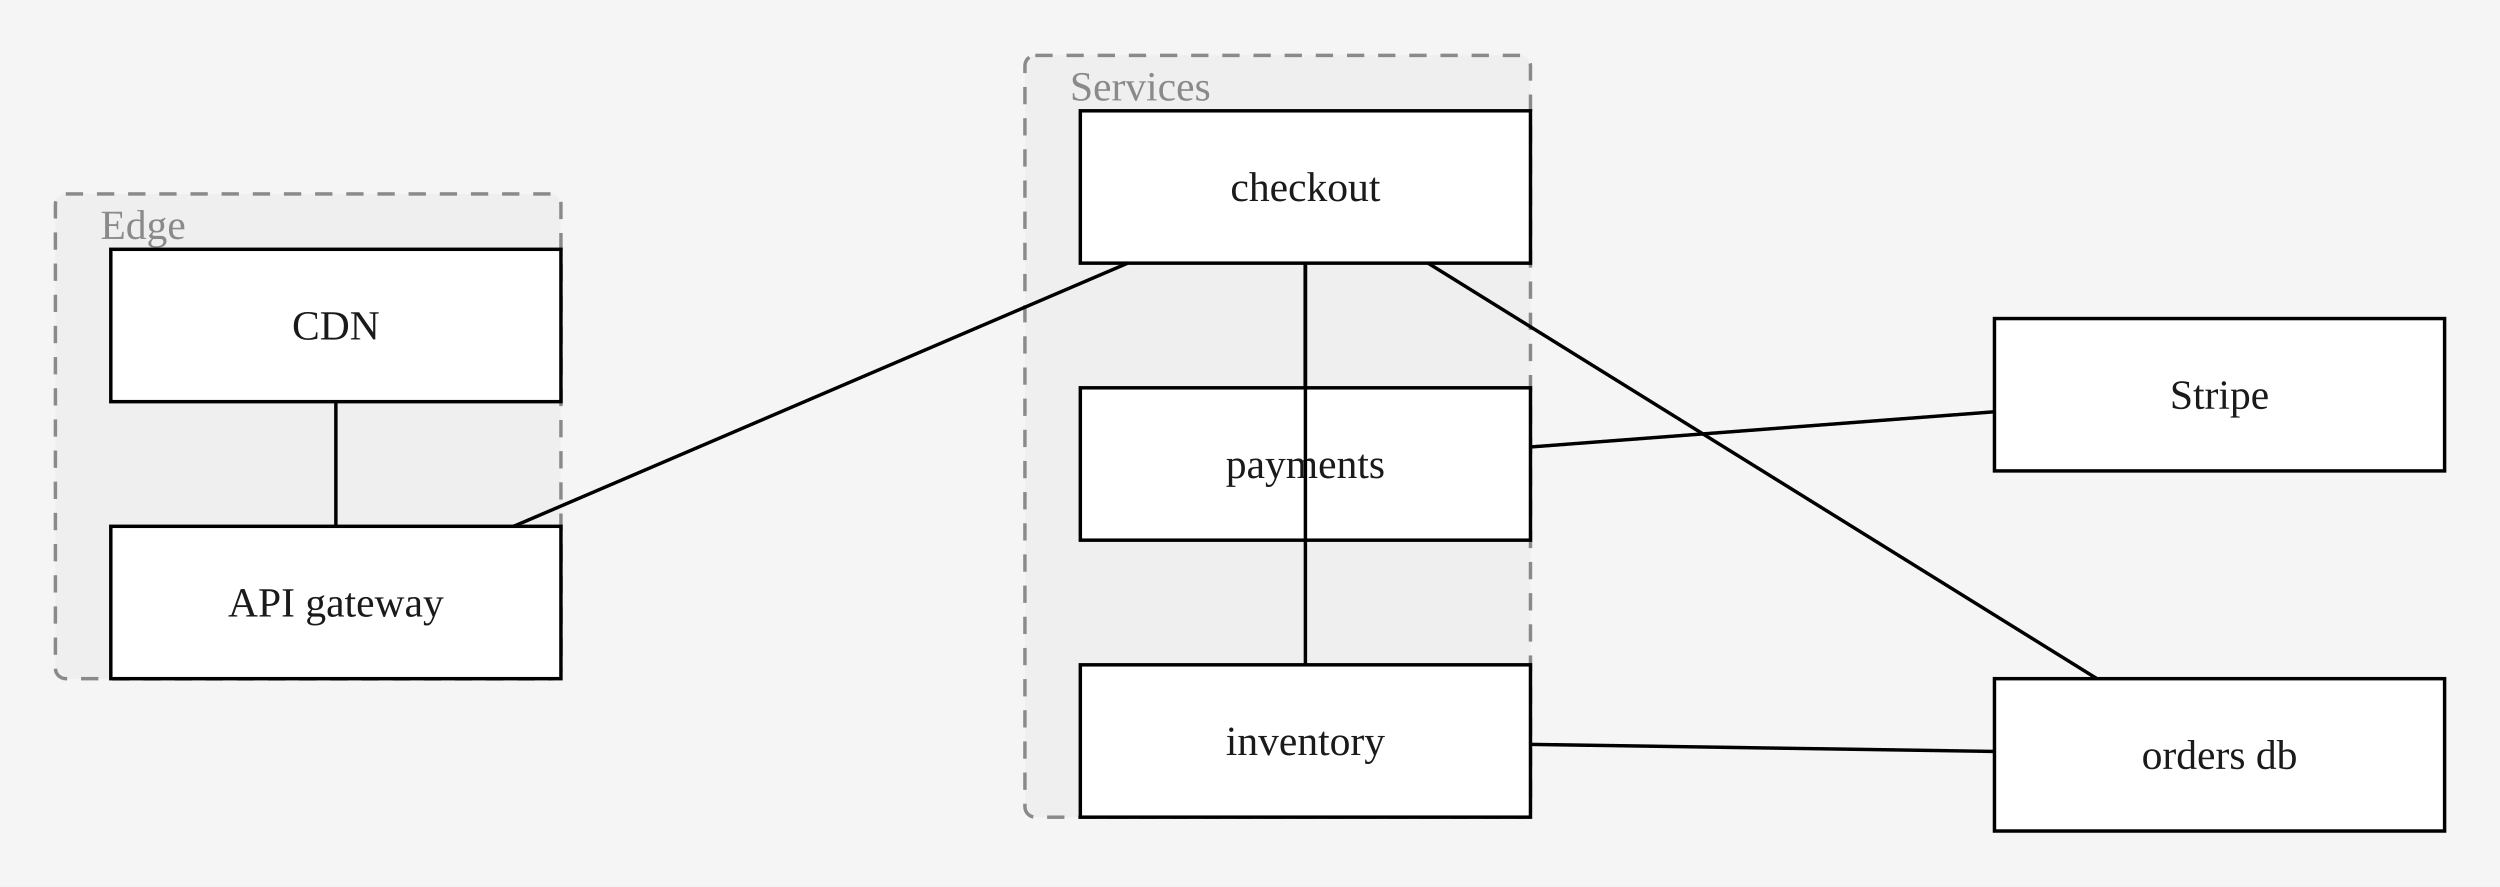
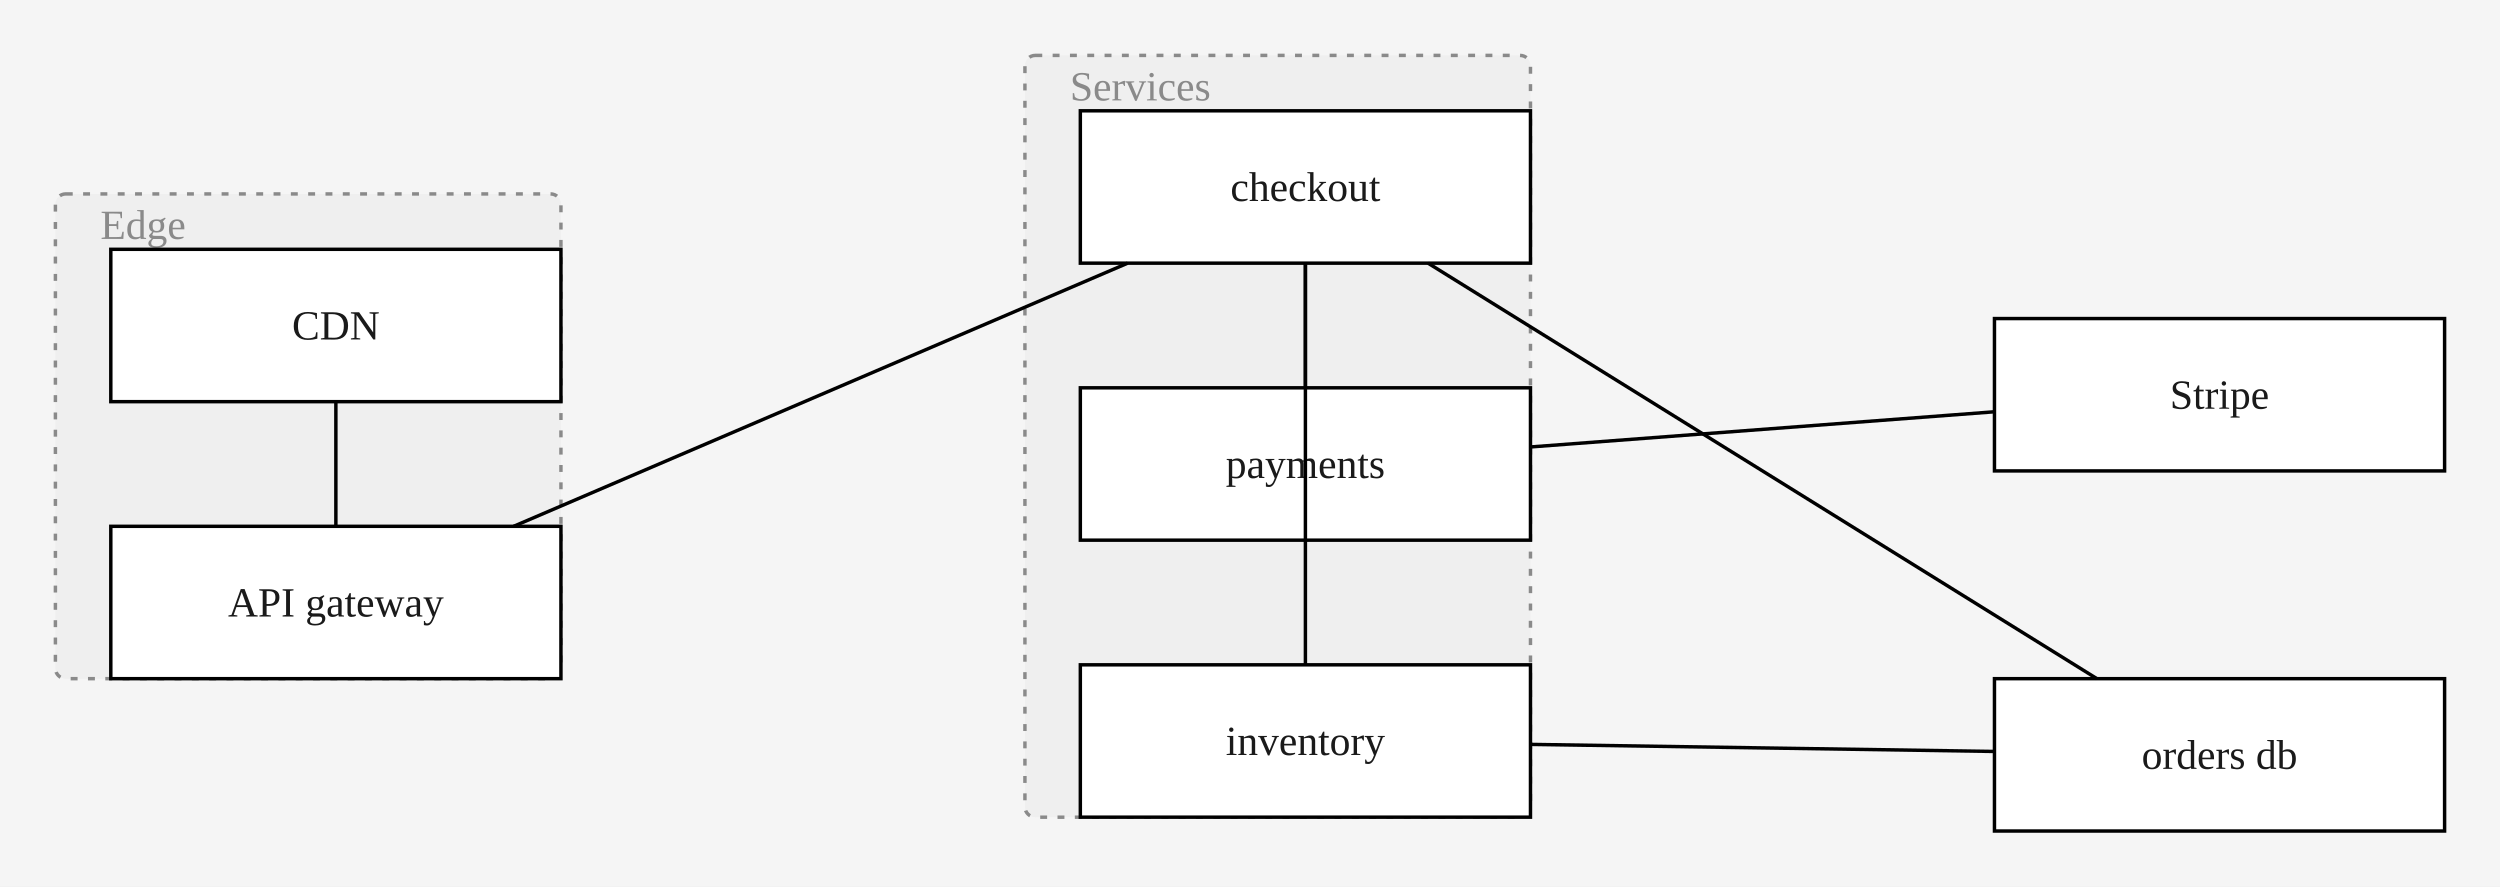
<svg xmlns="http://www.w3.org/2000/svg" viewBox="24.00 4.00 722.00 256.00" width="722.00" height="256.00">
  <rect x="24.00" y="4.00" width="722.00" height="256.00" fill="#F5F5F5" />
  <g id="group-edge" data-element-id="edge" data-kind="group">
-     <rect x="40.00" y="60.00" width="146.00" height="140.00" rx="3.00" fill="#8A8A8A" fill-opacity="0.06" stroke="#8A8A8A" stroke-width="1.00" stroke-dasharray="5,4" />
+     <rect x="40.00" y="60.00" width="146.00" height="140.00" rx="3.00" fill="#8A8A8A" fill-opacity="0.06" stroke="#8A8A8A" stroke-width="1.00" stroke-dasharray="2,3" />
    <text x="53.00" y="73.00" text-anchor="start" fill="#8A8A8A">
      <tspan x="53.00" dy="0">Edge</tspan>
    </text>
  </g>
  <g id="group-services" data-element-id="services" data-kind="group">
-     <rect x="320.00" y="20.00" width="146.00" height="220.00" rx="3.00" fill="#8A8A8A" fill-opacity="0.06" stroke="#8A8A8A" stroke-width="1.00" stroke-dasharray="5,4" />
+     <rect x="320.00" y="20.00" width="146.00" height="220.00" rx="3.00" fill="#8A8A8A" fill-opacity="0.06" stroke="#8A8A8A" stroke-width="1.00" stroke-dasharray="2,3" />
    <text x="333.00" y="33.00" text-anchor="start" fill="#8A8A8A">
      <tspan x="333.00" dy="0">Services</tspan>
    </text>
  </g>
  <g id="node-cdn" data-element-id="cdn" data-kind="node">
    <rect x="56.00" y="76.00" width="130.00" height="44.00" rx="0.00" fill="#FFFFFF" stroke="#000000" />
    <text x="121.00" y="98.00" text-anchor="middle" dominant-baseline="central" fill="#1a1a1a">
      <tspan x="121.00" dy="0">CDN</tspan>
    </text>
  </g>
  <g id="node-checkout" data-element-id="checkout" data-kind="node">
    <rect x="336.00" y="36.00" width="130.00" height="44.00" rx="0.00" fill="#FFFFFF" stroke="#000000" />
    <text x="401.00" y="58.00" text-anchor="middle" dominant-baseline="central" fill="#1a1a1a">
      <tspan x="401.00" dy="0">checkout</tspan>
    </text>
  </g>
  <g id="node-gateway" data-element-id="gateway" data-kind="node">
    <rect x="56.00" y="156.00" width="130.00" height="44.00" rx="0.00" fill="#FFFFFF" stroke="#000000" />
    <text x="121.00" y="178.00" text-anchor="middle" dominant-baseline="central" fill="#1a1a1a">
      <tspan x="121.00" dy="0">API gateway</tspan>
    </text>
  </g>
  <g id="node-inventory" data-element-id="inventory" data-kind="node">
    <rect x="336.00" y="196.00" width="130.00" height="44.00" rx="0.00" fill="#FFFFFF" stroke="#000000" />
    <text x="401.00" y="218.00" text-anchor="middle" dominant-baseline="central" fill="#1a1a1a">
      <tspan x="401.00" dy="0">inventory</tspan>
    </text>
  </g>
  <g id="node-orders" data-element-id="orders" data-kind="node">
    <rect x="600.00" y="200.00" width="130.00" height="44.00" rx="0.00" fill="#FFFFFF" stroke="#000000" />
    <text x="665.00" y="222.00" text-anchor="middle" dominant-baseline="central" fill="#1a1a1a">
      <tspan x="665.00" dy="0">orders db</tspan>
    </text>
  </g>
  <g id="node-payments" data-element-id="payments" data-kind="node">
    <rect x="336.00" y="116.00" width="130.00" height="44.00" rx="0.00" fill="#FFFFFF" stroke="#000000" />
    <text x="401.00" y="138.00" text-anchor="middle" dominant-baseline="central" fill="#1a1a1a">
      <tspan x="401.00" dy="0">payments</tspan>
    </text>
  </g>
  <g id="node-stripe" data-element-id="stripe" data-kind="node">
    <rect x="600.00" y="96.00" width="130.00" height="44.00" rx="0.00" fill="#FFFFFF" stroke="#000000" />
    <text x="665.00" y="118.00" text-anchor="middle" dominant-baseline="central" fill="#1a1a1a">
      <tspan x="665.00" dy="0">Stripe</tspan>
    </text>
  </g>
  <g id="edge-cdn__gateway" data-element-id="cdn__gateway" data-kind="edge">
    <path d="M 121.00,120.00 L 121.00,156.00" fill="none" stroke="transparent" stroke-width="12" style="pointer-events: stroke" />
-     <path d="M 121.00,120.00 L 121.00,156.00" fill="none" stroke="#000000" stroke-width="1" />
+     <path d="M 121.00,120.00 L 121.00,156.00" fill="none" stroke="#000000" stroke-width="1.00" />
  </g>
  <g id="edge-checkout__inventory" data-element-id="checkout__inventory" data-kind="edge">
    <path d="M 401.00,80.00 L 401.00,196.00" fill="none" stroke="transparent" stroke-width="12" style="pointer-events: stroke" />
-     <path d="M 401.00,80.00 L 401.00,196.00" fill="none" stroke="#000000" stroke-width="1" />
+     <path d="M 401.00,80.00 L 401.00,196.00" fill="none" stroke="#000000" stroke-width="1.00" />
  </g>
  <g id="edge-checkout__orders" data-element-id="checkout__orders" data-kind="edge">
    <path d="M 436.41,80.00 L 629.59,200.00" fill="none" stroke="transparent" stroke-width="12" style="pointer-events: stroke" />
-     <path d="M 436.41,80.00 L 629.59,200.00" fill="none" stroke="#000000" stroke-width="1" />
+     <path d="M 436.41,80.00 L 629.59,200.00" fill="none" stroke="#000000" stroke-width="1.00" />
  </g>
  <g id="edge-checkout__payments" data-element-id="checkout__payments" data-kind="edge">
    <path d="M 401.00,80.00 L 401.00,116.00" fill="none" stroke="transparent" stroke-width="12" style="pointer-events: stroke" />
-     <path d="M 401.00,80.00 L 401.00,116.00" fill="none" stroke="#000000" stroke-width="1" />
+     <path d="M 401.00,80.00 L 401.00,116.00" fill="none" stroke="#000000" stroke-width="1.00" />
  </g>
  <g id="edge-gateway__checkout" data-element-id="gateway__checkout" data-kind="edge">
    <path d="M 172.33,156.00 L 349.67,80.00" fill="none" stroke="transparent" stroke-width="12" style="pointer-events: stroke" />
-     <path d="M 172.33,156.00 L 349.67,80.00" fill="none" stroke="#000000" stroke-width="1" />
+     <path d="M 172.33,156.00 L 349.67,80.00" fill="none" stroke="#000000" stroke-width="1.00" />
  </g>
  <g id="edge-inventory__orders" data-element-id="inventory__orders" data-kind="edge">
    <path d="M 466.00,218.98 L 600.00,221.02" fill="none" stroke="transparent" stroke-width="12" style="pointer-events: stroke" />
-     <path d="M 466.00,218.98 L 600.00,221.02" fill="none" stroke="#000000" stroke-width="1" />
+     <path d="M 466.00,218.98 L 600.00,221.02" fill="none" stroke="#000000" stroke-width="1.00" />
  </g>
  <g id="edge-payments__stripe" data-element-id="payments__stripe" data-kind="edge">
    <path d="M 466.00,133.08 L 600.00,122.92" fill="none" stroke="transparent" stroke-width="12" style="pointer-events: stroke" />
-     <path d="M 466.00,133.08 L 600.00,122.92" fill="none" stroke="#000000" stroke-width="1" />
+     <path d="M 466.00,133.08 L 600.00,122.92" fill="none" stroke="#000000" stroke-width="1.00" />
  </g>
</svg>
